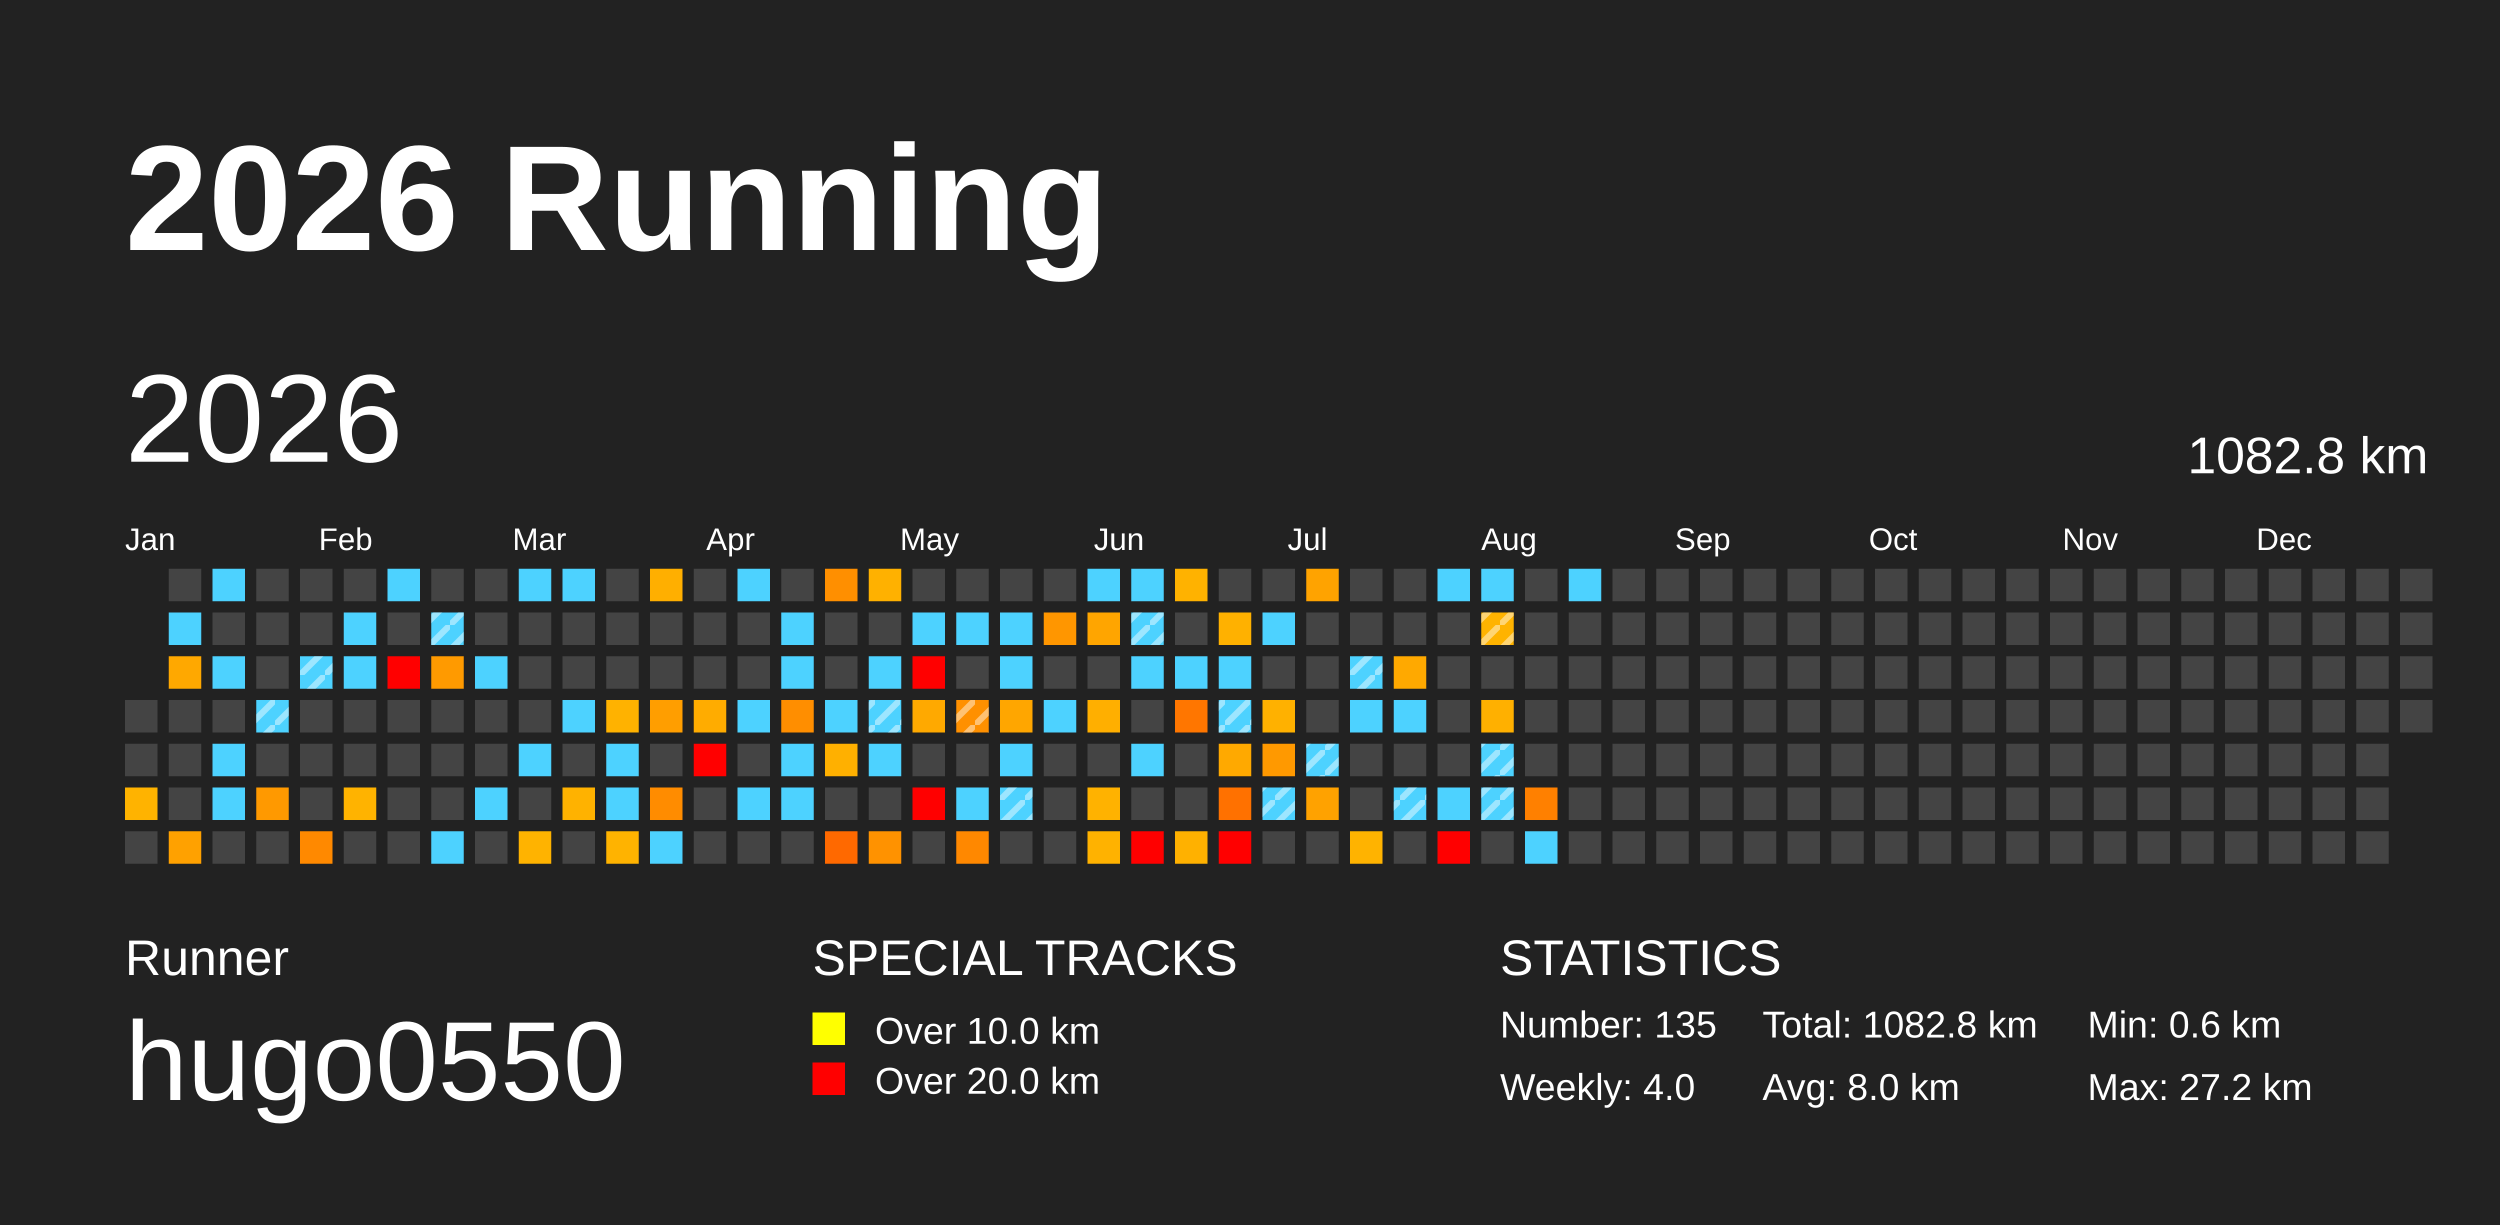
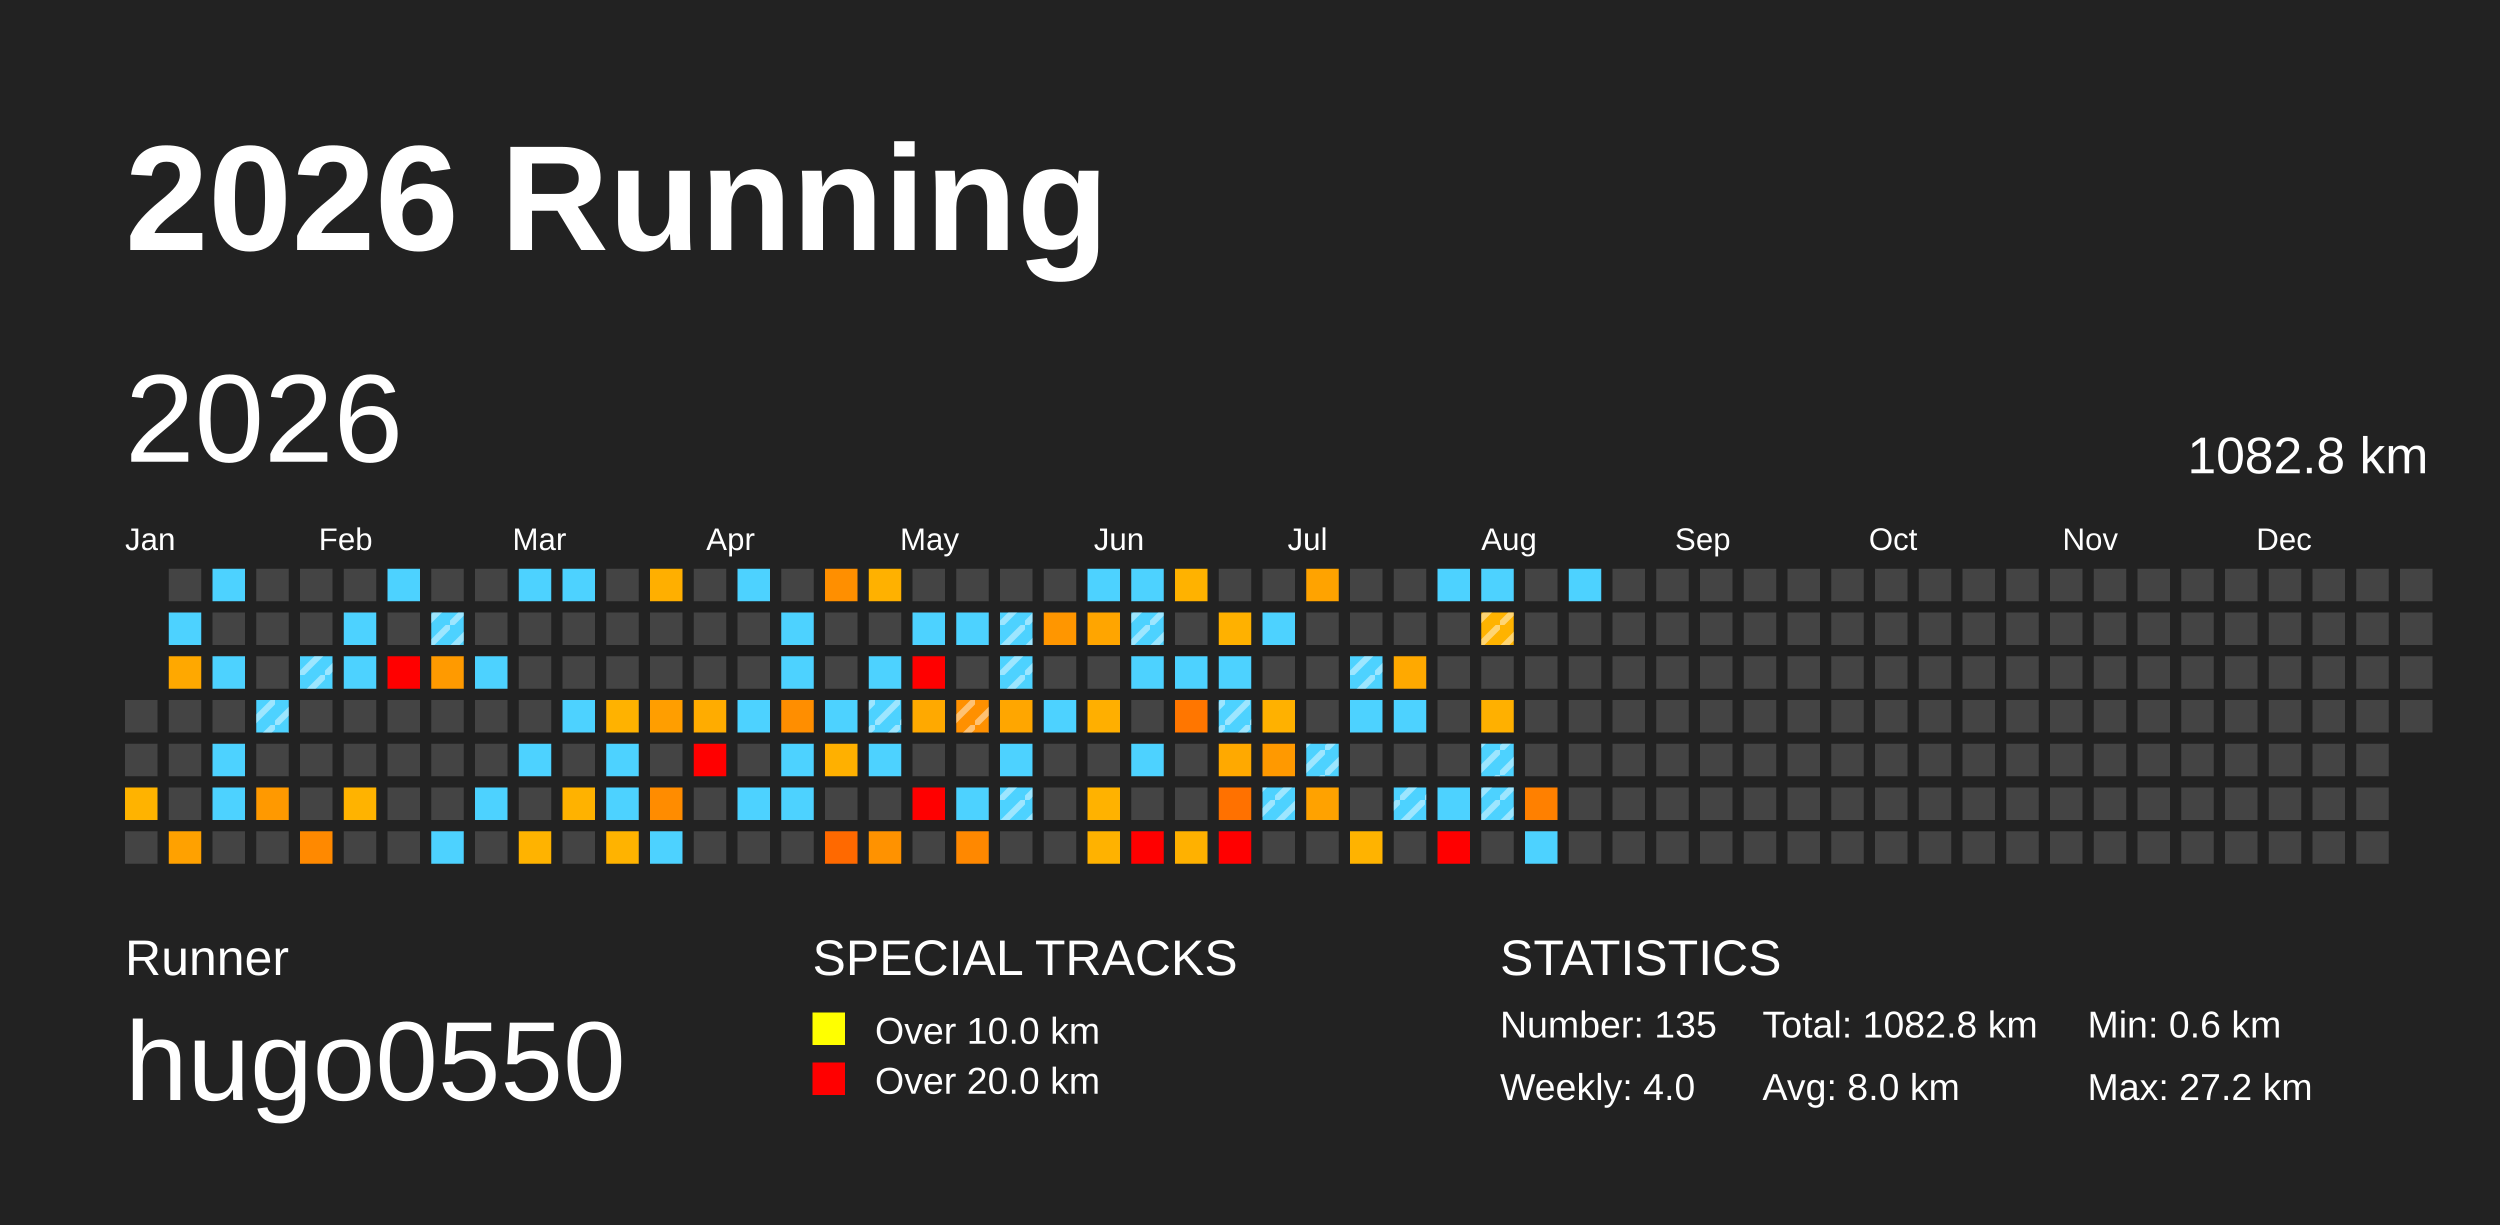
<svg xmlns="http://www.w3.org/2000/svg" baseProfile="full" height="98mm" version="1.1" viewBox="0,0,200,98" width="200mm">
  <defs>
    <pattern height="2" id="indoor-stripe" patternUnits="userSpaceOnUse" width="2">
      <line stroke="white" stroke-opacity="0.45" stroke-width="0.5" x1="0" x2="2" y1="2" y2="0" />
    </pattern>
  </defs>
  <rect fill="#222222" height="98" width="200" x="0" y="0" />
  <text fill="#FFFFFF" style="font-size:12px; font-family:Arial; font-weight:bold;" x="10" y="20">2026 Running</text>
  <text fill="#FFFFFF" style="font-size:4px; font-family:Arial" x="10" y="78">Runner</text>
  <text fill="#FFFFFF" style="font-size:9px; font-family:Arial" x="10" y="88">hugo0550</text>
  <text fill="#FFFFFF" style="font-size:4px; font-family:Arial" x="65" y="78">SPECIAL TRACKS</text>
  <rect fill="yellow" height="2.6" width="2.6" x="65" y="81" />
  <text fill="#FFFFFF" style="font-size:3px; font-family:Arial" x="70" y="83.5">Over 10.0 km</text>
  <rect fill="red" height="2.6" width="2.6" x="65" y="85" />
  <text fill="#FFFFFF" style="font-size:3px; font-family:Arial" x="70" y="87.5">Over 20.0 km</text>
  <text fill="#FFFFFF" style="font-size:4px; font-family:Arial" x="120" y="78">STATISTICS</text>
  <text fill="#FFFFFF" style="font-size:3px; font-family:Arial" x="120" y="83">Number: 135</text>
  <text fill="#FFFFFF" style="font-size:3px; font-family:Arial" x="120" y="88">Weekly: 4.0</text>
  <text fill="#FFFFFF" style="font-size:3px; font-family:Arial" x="141" y="83">Total: 1082.8 km</text>
  <text fill="#FFFFFF" style="font-size:3px; font-family:Arial" x="141" y="88">Avg: 8.0 km</text>
  <text fill="#FFFFFF" style="font-size:3px; font-family:Arial" x="167" y="83">Min: 0.6 km</text>
  <text fill="#FFFFFF" style="font-size:3px; font-family:Arial" x="167" y="88">Max: 27.2 km</text>
  <text dominant-baseline="hanging" fill="#FFFFFF" style="font-size:10.0px; font-family:Arial;" x="10" y="30">2026</text>
  <text dominant-baseline="hanging" fill="#FFFFFF" style="font-size:4.125px; font-family:Arial;" x="175" y="35">1082.8 km</text>
  <text fill="#FFFFFF" style="font-size:2.5px; font-family:Arial" x="10.0" y="44">Jan</text>
  <text fill="#FFFFFF" style="font-size:2.5px; font-family:Arial" x="25.5" y="44">Feb</text>
  <text fill="#FFFFFF" style="font-size:2.5px; font-family:Arial" x="41.0" y="44">Mar</text>
  <text fill="#FFFFFF" style="font-size:2.5px; font-family:Arial" x="56.5" y="44">Apr</text>
  <text fill="#FFFFFF" style="font-size:2.5px; font-family:Arial" x="72.0" y="44">May</text>
  <text fill="#FFFFFF" style="font-size:2.5px; font-family:Arial" x="87.5" y="44">Jun</text>
  <text fill="#FFFFFF" style="font-size:2.5px; font-family:Arial" x="103.0" y="44">Jul</text>
  <text fill="#FFFFFF" style="font-size:2.5px; font-family:Arial" x="118.5" y="44">Aug</text>
  <text fill="#FFFFFF" style="font-size:2.5px; font-family:Arial" x="134.0" y="44">Sep</text>
  <text fill="#FFFFFF" style="font-size:2.5px; font-family:Arial" x="149.5" y="44">Oct</text>
  <text fill="#FFFFFF" style="font-size:2.5px; font-family:Arial" x="165.0" y="44">Nov</text>
  <text fill="#FFFFFF" style="font-size:2.5px; font-family:Arial" x="180.5" y="44">Dec</text>
  <rect fill="#444444" height="2.6" width="2.6" x="10.0" y="56.0" />
  <rect fill="#444444" height="2.6" width="2.6" x="10.0" y="59.5" />
  <rect fill="#ffb300" height="2.6" width="2.6" x="10.0" y="63.0" />
  <rect fill="#444444" height="2.6" width="2.6" x="10.0" y="66.5" />
  <rect fill="#444444" height="2.6" width="2.6" x="13.5" y="45.5" />
  <rect fill="#4dd2ff" height="2.6" width="2.6" x="13.5" y="49.0" />
  <rect fill="#ffa800" height="2.6" width="2.6" x="13.5" y="52.5" />
  <rect fill="#444444" height="2.6" width="2.6" x="13.5" y="56.0" />
  <rect fill="#444444" height="2.6" width="2.6" x="13.5" y="59.5" />
  <rect fill="#444444" height="2.6" width="2.6" x="13.5" y="63.0" />
  <rect fill="#ffa100" height="2.6" width="2.6" x="13.5" y="66.5" />
  <rect fill="#4dd2ff" height="2.6" width="2.6" x="17.0" y="45.5" />
  <rect fill="#444444" height="2.6" width="2.6" x="17.0" y="49.0" />
  <rect fill="#4dd2ff" height="2.6" width="2.6" x="17.0" y="52.5" />
  <rect fill="#444444" height="2.6" width="2.6" x="17.0" y="56.0" />
  <rect fill="#4dd2ff" height="2.6" width="2.6" x="17.0" y="59.5" />
  <rect fill="#4dd2ff" height="2.6" width="2.6" x="17.0" y="63.0" />
  <rect fill="#444444" height="2.6" width="2.6" x="17.0" y="66.5" />
  <rect fill="#444444" height="2.6" width="2.6" x="20.5" y="45.5" />
  <rect fill="#444444" height="2.6" width="2.6" x="20.5" y="49.0" />
  <rect fill="#444444" height="2.6" width="2.6" x="20.5" y="52.5" />
  <rect fill="#4dd2ff" height="2.6" width="2.6" x="20.5" y="56.0" />
  <rect fill="url(#indoor-stripe)" height="2.6" style="pointer-events: none;" width="2.6" x="20.5" y="56.0" />
  <rect fill="#444444" height="2.6" width="2.6" x="20.5" y="59.5" />
  <rect fill="#ff9900" height="2.6" width="2.6" x="20.5" y="63.0" />
  <rect fill="#444444" height="2.6" width="2.6" x="20.5" y="66.5" />
  <rect fill="#444444" height="2.6" width="2.6" x="24.0" y="45.5" />
  <rect fill="#444444" height="2.6" width="2.6" x="24.0" y="49.0" />
  <rect fill="#4dd2ff" height="2.6" width="2.6" x="24.0" y="52.5" />
  <rect fill="url(#indoor-stripe)" height="2.6" style="pointer-events: none;" width="2.6" x="24.0" y="52.5" />
  <rect fill="#444444" height="2.6" width="2.6" x="24.0" y="56.0" />
  <rect fill="#444444" height="2.6" width="2.6" x="24.0" y="59.5" />
  <rect fill="#444444" height="2.6" width="2.6" x="24.0" y="63.0" />
  <rect fill="#ff8900" height="2.6" width="2.6" x="24.0" y="66.5" />
  <rect fill="#444444" height="2.6" width="2.6" x="27.5" y="45.5" />
  <rect fill="#4dd2ff" height="2.6" width="2.6" x="27.5" y="49.0" />
  <rect fill="#4dd2ff" height="2.6" width="2.6" x="27.5" y="52.5" />
  <rect fill="#444444" height="2.6" width="2.6" x="27.5" y="56.0" />
  <rect fill="#444444" height="2.6" width="2.6" x="27.5" y="59.5" />
  <rect fill="#ffb300" height="2.6" width="2.6" x="27.5" y="63.0" />
  <rect fill="#444444" height="2.6" width="2.6" x="27.5" y="66.5" />
  <rect fill="#4dd2ff" height="2.6" width="2.6" x="31.0" y="45.5" />
  <rect fill="#444444" height="2.6" width="2.6" x="31.0" y="49.0" />
  <rect fill="red" height="2.6" width="2.6" x="31.0" y="52.5" />
  <rect fill="#444444" height="2.6" width="2.6" x="31.0" y="56.0" />
  <rect fill="#444444" height="2.6" width="2.6" x="31.0" y="59.5" />
  <rect fill="#444444" height="2.6" width="2.6" x="31.0" y="63.0" />
  <rect fill="#444444" height="2.6" width="2.6" x="31.0" y="66.5" />
  <rect fill="#444444" height="2.6" width="2.6" x="34.5" y="45.5" />
  <rect fill="#4dd2ff" height="2.6" width="2.6" x="34.5" y="49.0" />
  <rect fill="url(#indoor-stripe)" height="2.6" style="pointer-events: none;" width="2.6" x="34.5" y="49.0" />
  <rect fill="#ff9a00" height="2.6" width="2.6" x="34.5" y="52.5" />
  <rect fill="#444444" height="2.6" width="2.6" x="34.5" y="56.0" />
  <rect fill="#444444" height="2.6" width="2.6" x="34.5" y="59.5" />
  <rect fill="#444444" height="2.6" width="2.6" x="34.5" y="63.0" />
  <rect fill="#4dd2ff" height="2.6" width="2.6" x="34.5" y="66.5" />
  <rect fill="#444444" height="2.6" width="2.6" x="38.0" y="45.5" />
  <rect fill="#444444" height="2.6" width="2.6" x="38.0" y="49.0" />
  <rect fill="#4dd2ff" height="2.6" width="2.6" x="38.0" y="52.5" />
  <rect fill="#444444" height="2.6" width="2.6" x="38.0" y="56.0" />
  <rect fill="#444444" height="2.6" width="2.6" x="38.0" y="59.5" />
  <rect fill="#4dd2ff" height="2.6" width="2.6" x="38.0" y="63.0" />
  <rect fill="#444444" height="2.6" width="2.6" x="38.0" y="66.5" />
  <rect fill="#4dd2ff" height="2.6" width="2.6" x="41.5" y="45.5" />
  <rect fill="#444444" height="2.6" width="2.6" x="41.5" y="49.0" />
  <rect fill="#444444" height="2.6" width="2.6" x="41.5" y="52.5" />
  <rect fill="#444444" height="2.6" width="2.6" x="41.5" y="56.0" />
  <rect fill="#4dd2ff" height="2.6" width="2.6" x="41.5" y="59.5" />
  <rect fill="#444444" height="2.6" width="2.6" x="41.5" y="63.0" />
  <rect fill="#ffb300" height="2.6" width="2.6" x="41.5" y="66.5" />
  <rect fill="#4dd2ff" height="2.6" width="2.6" x="45.0" y="45.5" />
  <rect fill="#444444" height="2.6" width="2.6" x="45.0" y="49.0" />
  <rect fill="#444444" height="2.6" width="2.6" x="45.0" y="52.5" />
  <rect fill="#4dd2ff" height="2.6" width="2.6" x="45.0" y="56.0" />
  <rect fill="#444444" height="2.6" width="2.6" x="45.0" y="59.5" />
  <rect fill="#ffb200" height="2.6" width="2.6" x="45.0" y="63.0" />
  <rect fill="#444444" height="2.6" width="2.6" x="45.0" y="66.5" />
  <rect fill="#444444" height="2.6" width="2.6" x="48.5" y="45.5" />
  <rect fill="#444444" height="2.6" width="2.6" x="48.5" y="49.0" />
  <rect fill="#444444" height="2.6" width="2.6" x="48.5" y="52.5" />
  <rect fill="#ffb200" height="2.6" width="2.6" x="48.5" y="56.0" />
  <rect fill="#4dd2ff" height="2.6" width="2.6" x="48.5" y="59.5" />
  <rect fill="#4dd2ff" height="2.6" width="2.6" x="48.5" y="63.0" />
  <rect fill="#ffb300" height="2.6" width="2.6" x="48.5" y="66.5" />
  <rect fill="#ffaf00" height="2.6" width="2.6" x="52.0" y="45.5" />
  <rect fill="#444444" height="2.6" width="2.6" x="52.0" y="49.0" />
  <rect fill="#444444" height="2.6" width="2.6" x="52.0" y="52.5" />
  <rect fill="#ff9e00" height="2.6" width="2.6" x="52.0" y="56.0" />
  <rect fill="#444444" height="2.6" width="2.6" x="52.0" y="59.5" />
  <rect fill="#ff8c00" height="2.6" width="2.6" x="52.0" y="63.0" />
  <rect fill="#4dd2ff" height="2.6" width="2.6" x="52.0" y="66.5" />
  <rect fill="#444444" height="2.6" width="2.6" x="55.5" y="45.5" />
  <rect fill="#444444" height="2.6" width="2.6" x="55.5" y="49.0" />
  <rect fill="#444444" height="2.6" width="2.6" x="55.5" y="52.5" />
  <rect fill="#ffac00" height="2.6" width="2.6" x="55.5" y="56.0" />
  <rect fill="red" height="2.6" width="2.6" x="55.5" y="59.5" />
  <rect fill="#444444" height="2.6" width="2.6" x="55.5" y="63.0" />
  <rect fill="#444444" height="2.6" width="2.6" x="55.5" y="66.5" />
  <rect fill="#4dd2ff" height="2.6" width="2.6" x="59.0" y="45.5" />
  <rect fill="#444444" height="2.6" width="2.6" x="59.0" y="49.0" />
  <rect fill="#444444" height="2.6" width="2.6" x="59.0" y="52.5" />
  <rect fill="#4dd2ff" height="2.6" width="2.6" x="59.0" y="56.0" />
  <rect fill="#444444" height="2.6" width="2.6" x="59.0" y="59.5" />
  <rect fill="#4dd2ff" height="2.6" width="2.6" x="59.0" y="63.0" />
  <rect fill="#444444" height="2.6" width="2.6" x="59.0" y="66.5" />
  <rect fill="#444444" height="2.6" width="2.6" x="62.5" y="45.5" />
  <rect fill="#4dd2ff" height="2.6" width="2.6" x="62.5" y="49.0" />
  <rect fill="#4dd2ff" height="2.6" width="2.6" x="62.5" y="52.5" />
  <rect fill="#ff8e00" height="2.6" width="2.6" x="62.5" y="56.0" />
  <rect fill="#4dd2ff" height="2.6" width="2.6" x="62.5" y="59.5" />
  <rect fill="#4dd2ff" height="2.6" width="2.6" x="62.5" y="63.0" />
  <rect fill="#444444" height="2.6" width="2.6" x="62.5" y="66.5" />
  <rect fill="#ff8f00" height="2.6" width="2.6" x="66.0" y="45.5" />
  <rect fill="#444444" height="2.6" width="2.6" x="66.0" y="49.0" />
  <rect fill="#444444" height="2.6" width="2.6" x="66.0" y="52.5" />
  <rect fill="#4dd2ff" height="2.6" width="2.6" x="66.0" y="56.0" />
  <rect fill="#ffb000" height="2.6" width="2.6" x="66.0" y="59.5" />
  <rect fill="#444444" height="2.6" width="2.6" x="66.0" y="63.0" />
  <rect fill="#ff6900" height="2.6" width="2.6" x="66.0" y="66.5" />
  <rect fill="#ffb100" height="2.6" width="2.6" x="69.5" y="45.5" />
  <rect fill="#444444" height="2.6" width="2.6" x="69.5" y="49.0" />
  <rect fill="#4dd2ff" height="2.6" width="2.6" x="69.5" y="52.5" />
  <rect fill="#4dd2ff" height="2.6" width="2.6" x="69.5" y="56.0" />
  <rect fill="url(#indoor-stripe)" height="2.6" style="pointer-events: none;" width="2.6" x="69.5" y="56.0" />
  <rect fill="#4dd2ff" height="2.6" width="2.6" x="69.5" y="59.5" />
  <rect fill="#444444" height="2.6" width="2.6" x="69.5" y="63.0" />
  <rect fill="#ff9200" height="2.6" width="2.6" x="69.5" y="66.5" />
  <rect fill="#444444" height="2.6" width="2.6" x="73.0" y="45.5" />
  <rect fill="#4dd2ff" height="2.6" width="2.6" x="73.0" y="49.0" />
  <rect fill="red" height="2.6" width="2.6" x="73.0" y="52.5" />
  <rect fill="#ffa900" height="2.6" width="2.6" x="73.0" y="56.0" />
  <rect fill="#444444" height="2.6" width="2.6" x="73.0" y="59.5" />
  <rect fill="red" height="2.6" width="2.6" x="73.0" y="63.0" />
  <rect fill="#444444" height="2.6" width="2.6" x="73.0" y="66.5" />
  <rect fill="#444444" height="2.6" width="2.6" x="76.5" y="45.5" />
  <rect fill="#4dd2ff" height="2.6" width="2.6" x="76.5" y="49.0" />
  <rect fill="#444444" height="2.6" width="2.6" x="76.5" y="52.5" />
  <rect fill="#ff9000" height="2.6" width="2.6" x="76.5" y="56.0" />
  <rect fill="url(#indoor-stripe)" height="2.6" style="pointer-events: none;" width="2.6" x="76.5" y="56.0" />
  <rect fill="#444444" height="2.6" width="2.6" x="76.5" y="59.5" />
  <rect fill="#4dd2ff" height="2.6" width="2.6" x="76.5" y="63.0" />
  <rect fill="#ff8800" height="2.6" width="2.6" x="76.5" y="66.5" />
  <rect fill="#444444" height="2.6" width="2.6" x="80.0" y="45.5" />
  <rect fill="#4dd2ff" height="2.6" width="2.6" x="80.0" y="49.0" />
+   <rect fill="url(#indoor-stripe)" height="2.6" style="pointer-events: none;" width="2.6" x="80.0" y="49.0" />
  <rect fill="#4dd2ff" height="2.6" width="2.6" x="80.0" y="52.5" />
+   <rect fill="url(#indoor-stripe)" height="2.6" style="pointer-events: none;" width="2.6" x="80.0" y="52.5" />
  <rect fill="#ffa600" height="2.6" width="2.6" x="80.0" y="56.0" />
  <rect fill="#4dd2ff" height="2.6" width="2.6" x="80.0" y="59.5" />
  <rect fill="#4dd2ff" height="2.6" width="2.6" x="80.0" y="63.0" />
  <rect fill="url(#indoor-stripe)" height="2.6" style="pointer-events: none;" width="2.6" x="80.0" y="63.0" />
  <rect fill="#444444" height="2.6" width="2.6" x="80.0" y="66.5" />
  <rect fill="#444444" height="2.6" width="2.6" x="83.5" y="45.5" />
  <rect fill="#ff9600" height="2.6" width="2.6" x="83.5" y="49.0" />
  <rect fill="#444444" height="2.6" width="2.6" x="83.5" y="52.5" />
  <rect fill="#4dd2ff" height="2.6" width="2.6" x="83.5" y="56.0" />
  <rect fill="#444444" height="2.6" width="2.6" x="83.5" y="59.5" />
  <rect fill="#444444" height="2.6" width="2.6" x="83.5" y="63.0" />
  <rect fill="#444444" height="2.6" width="2.6" x="83.5" y="66.5" />
  <rect fill="#4dd2ff" height="2.6" width="2.6" x="87.0" y="45.5" />
  <rect fill="#ffa500" height="2.6" width="2.6" x="87.0" y="49.0" />
  <rect fill="#444444" height="2.6" width="2.6" x="87.0" y="52.5" />
  <rect fill="#ffaf00" height="2.6" width="2.6" x="87.0" y="56.0" />
  <rect fill="#444444" height="2.6" width="2.6" x="87.0" y="59.5" />
  <rect fill="#ffb200" height="2.6" width="2.6" x="87.0" y="63.0" />
  <rect fill="#ffb200" height="2.6" width="2.6" x="87.0" y="66.5" />
  <rect fill="#4dd2ff" height="2.6" width="2.6" x="90.5" y="45.5" />
  <rect fill="#4dd2ff" height="2.6" width="2.6" x="90.5" y="49.0" />
  <rect fill="url(#indoor-stripe)" height="2.6" style="pointer-events: none;" width="2.6" x="90.5" y="49.0" />
  <rect fill="#4dd2ff" height="2.6" width="2.6" x="90.5" y="52.5" />
  <rect fill="#444444" height="2.6" width="2.6" x="90.5" y="56.0" />
  <rect fill="#4dd2ff" height="2.6" width="2.6" x="90.5" y="59.5" />
  <rect fill="#444444" height="2.6" width="2.6" x="90.5" y="63.0" />
  <rect fill="red" height="2.6" width="2.6" x="90.5" y="66.5" />
  <rect fill="#ffb200" height="2.6" width="2.6" x="94.0" y="45.5" />
  <rect fill="#444444" height="2.6" width="2.6" x="94.0" y="49.0" />
  <rect fill="#4dd2ff" height="2.6" width="2.6" x="94.0" y="52.5" />
  <rect fill="#ff7600" height="2.6" width="2.6" x="94.0" y="56.0" />
  <rect fill="#444444" height="2.6" width="2.6" x="94.0" y="59.5" />
  <rect fill="#444444" height="2.6" width="2.6" x="94.0" y="63.0" />
  <rect fill="#ffb100" height="2.6" width="2.6" x="94.0" y="66.5" />
  <rect fill="#444444" height="2.6" width="2.6" x="97.5" y="45.5" />
  <rect fill="#ffb100" height="2.6" width="2.6" x="97.5" y="49.0" />
  <rect fill="#4dd2ff" height="2.6" width="2.6" x="97.5" y="52.5" />
  <rect fill="#4dd2ff" height="2.6" width="2.6" x="97.5" y="56.0" />
  <rect fill="url(#indoor-stripe)" height="2.6" style="pointer-events: none;" width="2.6" x="97.5" y="56.0" />
  <rect fill="#ffa900" height="2.6" width="2.6" x="97.5" y="59.5" />
  <rect fill="#ff7100" height="2.6" width="2.6" x="97.5" y="63.0" />
  <rect fill="red" height="2.6" width="2.6" x="97.5" y="66.5" />
  <rect fill="#444444" height="2.6" width="2.6" x="101.0" y="45.5" />
  <rect fill="#4dd2ff" height="2.6" width="2.6" x="101.0" y="49.0" />
  <rect fill="#444444" height="2.6" width="2.6" x="101.0" y="52.5" />
  <rect fill="#ffb100" height="2.6" width="2.6" x="101.0" y="56.0" />
  <rect fill="#ff9900" height="2.6" width="2.6" x="101.0" y="59.5" />
  <rect fill="#4dd2ff" height="2.6" width="2.6" x="101.0" y="63.0" />
  <rect fill="url(#indoor-stripe)" height="2.6" style="pointer-events: none;" width="2.6" x="101.0" y="63.0" />
  <rect fill="#444444" height="2.6" width="2.6" x="101.0" y="66.5" />
  <rect fill="#ffa300" height="2.6" width="2.6" x="104.5" y="45.5" />
  <rect fill="#444444" height="2.6" width="2.6" x="104.5" y="49.0" />
  <rect fill="#444444" height="2.6" width="2.6" x="104.5" y="52.5" />
  <rect fill="#444444" height="2.6" width="2.6" x="104.5" y="56.0" />
  <rect fill="#4dd2ff" height="2.6" width="2.6" x="104.5" y="59.5" />
  <rect fill="url(#indoor-stripe)" height="2.6" style="pointer-events: none;" width="2.6" x="104.5" y="59.5" />
  <rect fill="#ffa200" height="2.6" width="2.6" x="104.5" y="63.0" />
  <rect fill="#444444" height="2.6" width="2.6" x="104.5" y="66.5" />
  <rect fill="#444444" height="2.6" width="2.6" x="108.0" y="45.5" />
  <rect fill="#444444" height="2.6" width="2.6" x="108.0" y="49.0" />
  <rect fill="#4dd2ff" height="2.6" width="2.6" x="108.0" y="52.5" />
  <rect fill="url(#indoor-stripe)" height="2.6" style="pointer-events: none;" width="2.6" x="108.0" y="52.5" />
  <rect fill="#4dd2ff" height="2.6" width="2.6" x="108.0" y="56.0" />
  <rect fill="#444444" height="2.6" width="2.6" x="108.0" y="59.5" />
  <rect fill="#444444" height="2.6" width="2.6" x="108.0" y="63.0" />
  <rect fill="#ffb300" height="2.6" width="2.6" x="108.0" y="66.5" />
  <rect fill="#444444" height="2.6" width="2.6" x="111.5" y="45.5" />
  <rect fill="#444444" height="2.6" width="2.6" x="111.5" y="49.0" />
  <rect fill="#ffa900" height="2.6" width="2.6" x="111.5" y="52.5" />
  <rect fill="#4dd2ff" height="2.6" width="2.6" x="111.5" y="56.0" />
  <rect fill="#444444" height="2.6" width="2.6" x="111.5" y="59.5" />
  <rect fill="#4dd2ff" height="2.6" width="2.6" x="111.5" y="63.0" />
  <rect fill="url(#indoor-stripe)" height="2.6" style="pointer-events: none;" width="2.6" x="111.5" y="63.0" />
  <rect fill="#444444" height="2.6" width="2.6" x="111.5" y="66.5" />
  <rect fill="#4dd2ff" height="2.6" width="2.6" x="115.0" y="45.5" />
  <rect fill="#444444" height="2.6" width="2.6" x="115.0" y="49.0" />
  <rect fill="#444444" height="2.6" width="2.6" x="115.0" y="52.5" />
  <rect fill="#444444" height="2.6" width="2.6" x="115.0" y="56.0" />
  <rect fill="#444444" height="2.6" width="2.6" x="115.0" y="59.5" />
  <rect fill="#4dd2ff" height="2.6" width="2.6" x="115.0" y="63.0" />
  <rect fill="red" height="2.6" width="2.6" x="115.0" y="66.5" />
  <rect fill="#4dd2ff" height="2.6" width="2.6" x="118.5" y="45.5" />
  <rect fill="#ffb300" height="2.6" width="2.6" x="118.5" y="49.0" />
  <rect fill="url(#indoor-stripe)" height="2.6" style="pointer-events: none;" width="2.6" x="118.5" y="49.0" />
  <rect fill="#444444" height="2.6" width="2.6" x="118.5" y="52.5" />
  <rect fill="#ffb000" height="2.6" width="2.6" x="118.5" y="56.0" />
  <rect fill="#4dd2ff" height="2.6" width="2.6" x="118.5" y="59.5" />
  <rect fill="url(#indoor-stripe)" height="2.6" style="pointer-events: none;" width="2.6" x="118.5" y="59.5" />
  <rect fill="#4dd2ff" height="2.6" width="2.6" x="118.5" y="63.0" />
  <rect fill="url(#indoor-stripe)" height="2.6" style="pointer-events: none;" width="2.6" x="118.5" y="63.0" />
  <rect fill="#444444" height="2.6" width="2.6" x="118.5" y="66.5" />
  <rect fill="#444444" height="2.6" width="2.6" x="122.0" y="45.5" />
  <rect fill="#444444" height="2.6" width="2.6" x="122.0" y="49.0" />
  <rect fill="#444444" height="2.6" width="2.6" x="122.0" y="52.5" />
  <rect fill="#444444" height="2.6" width="2.6" x="122.0" y="56.0" />
  <rect fill="#444444" height="2.6" width="2.6" x="122.0" y="59.5" />
  <rect fill="#ff8000" height="2.6" width="2.6" x="122.0" y="63.0" />
  <rect fill="#4dd2ff" height="2.6" width="2.6" x="122.0" y="66.5" />
  <rect fill="#4dd2ff" height="2.6" width="2.6" x="125.5" y="45.5" />
  <rect fill="#444444" height="2.6" width="2.6" x="125.5" y="49.0" />
  <rect fill="#444444" height="2.6" width="2.6" x="125.5" y="52.5" />
  <rect fill="#444444" height="2.6" width="2.6" x="125.5" y="56.0" />
  <rect fill="#444444" height="2.6" width="2.6" x="125.5" y="59.5" />
  <rect fill="#444444" height="2.6" width="2.6" x="125.5" y="63.0" />
  <rect fill="#444444" height="2.6" width="2.6" x="125.5" y="66.5" />
  <rect fill="#444444" height="2.6" width="2.6" x="129.0" y="45.5" />
  <rect fill="#444444" height="2.6" width="2.6" x="129.0" y="49.0" />
  <rect fill="#444444" height="2.6" width="2.6" x="129.0" y="52.5" />
  <rect fill="#444444" height="2.6" width="2.6" x="129.0" y="56.0" />
  <rect fill="#444444" height="2.6" width="2.6" x="129.0" y="59.5" />
  <rect fill="#444444" height="2.6" width="2.6" x="129.0" y="63.0" />
  <rect fill="#444444" height="2.6" width="2.6" x="129.0" y="66.5" />
  <rect fill="#444444" height="2.6" width="2.6" x="132.5" y="45.5" />
  <rect fill="#444444" height="2.6" width="2.6" x="132.5" y="49.0" />
  <rect fill="#444444" height="2.6" width="2.6" x="132.5" y="52.5" />
  <rect fill="#444444" height="2.6" width="2.6" x="132.5" y="56.0" />
  <rect fill="#444444" height="2.6" width="2.6" x="132.5" y="59.5" />
  <rect fill="#444444" height="2.6" width="2.6" x="132.5" y="63.0" />
  <rect fill="#444444" height="2.6" width="2.6" x="132.5" y="66.5" />
  <rect fill="#444444" height="2.6" width="2.6" x="136.0" y="45.5" />
  <rect fill="#444444" height="2.6" width="2.6" x="136.0" y="49.0" />
  <rect fill="#444444" height="2.6" width="2.6" x="136.0" y="52.5" />
  <rect fill="#444444" height="2.6" width="2.6" x="136.0" y="56.0" />
  <rect fill="#444444" height="2.6" width="2.6" x="136.0" y="59.5" />
  <rect fill="#444444" height="2.6" width="2.6" x="136.0" y="63.0" />
  <rect fill="#444444" height="2.6" width="2.6" x="136.0" y="66.5" />
  <rect fill="#444444" height="2.6" width="2.6" x="139.5" y="45.5" />
  <rect fill="#444444" height="2.6" width="2.6" x="139.5" y="49.0" />
  <rect fill="#444444" height="2.6" width="2.6" x="139.5" y="52.5" />
  <rect fill="#444444" height="2.6" width="2.6" x="139.5" y="56.0" />
  <rect fill="#444444" height="2.6" width="2.6" x="139.5" y="59.5" />
  <rect fill="#444444" height="2.6" width="2.6" x="139.5" y="63.0" />
  <rect fill="#444444" height="2.6" width="2.6" x="139.5" y="66.5" />
  <rect fill="#444444" height="2.6" width="2.6" x="143.0" y="45.5" />
  <rect fill="#444444" height="2.6" width="2.6" x="143.0" y="49.0" />
  <rect fill="#444444" height="2.6" width="2.6" x="143.0" y="52.5" />
  <rect fill="#444444" height="2.6" width="2.6" x="143.0" y="56.0" />
  <rect fill="#444444" height="2.6" width="2.6" x="143.0" y="59.5" />
  <rect fill="#444444" height="2.6" width="2.6" x="143.0" y="63.0" />
  <rect fill="#444444" height="2.6" width="2.6" x="143.0" y="66.5" />
  <rect fill="#444444" height="2.6" width="2.6" x="146.5" y="45.5" />
  <rect fill="#444444" height="2.6" width="2.6" x="146.5" y="49.0" />
  <rect fill="#444444" height="2.6" width="2.6" x="146.5" y="52.5" />
  <rect fill="#444444" height="2.6" width="2.6" x="146.5" y="56.0" />
  <rect fill="#444444" height="2.6" width="2.6" x="146.5" y="59.5" />
  <rect fill="#444444" height="2.6" width="2.6" x="146.5" y="63.0" />
  <rect fill="#444444" height="2.6" width="2.6" x="146.5" y="66.5" />
  <rect fill="#444444" height="2.6" width="2.6" x="150.0" y="45.5" />
  <rect fill="#444444" height="2.6" width="2.6" x="150.0" y="49.0" />
  <rect fill="#444444" height="2.6" width="2.6" x="150.0" y="52.5" />
  <rect fill="#444444" height="2.6" width="2.6" x="150.0" y="56.0" />
  <rect fill="#444444" height="2.6" width="2.6" x="150.0" y="59.5" />
  <rect fill="#444444" height="2.6" width="2.6" x="150.0" y="63.0" />
  <rect fill="#444444" height="2.6" width="2.6" x="150.0" y="66.5" />
  <rect fill="#444444" height="2.6" width="2.6" x="153.5" y="45.5" />
  <rect fill="#444444" height="2.6" width="2.6" x="153.5" y="49.0" />
  <rect fill="#444444" height="2.6" width="2.6" x="153.5" y="52.5" />
  <rect fill="#444444" height="2.6" width="2.6" x="153.5" y="56.0" />
  <rect fill="#444444" height="2.6" width="2.6" x="153.5" y="59.5" />
  <rect fill="#444444" height="2.6" width="2.6" x="153.5" y="63.0" />
  <rect fill="#444444" height="2.6" width="2.6" x="153.5" y="66.5" />
  <rect fill="#444444" height="2.6" width="2.6" x="157.0" y="45.5" />
  <rect fill="#444444" height="2.6" width="2.6" x="157.0" y="49.0" />
  <rect fill="#444444" height="2.6" width="2.6" x="157.0" y="52.5" />
  <rect fill="#444444" height="2.6" width="2.6" x="157.0" y="56.0" />
  <rect fill="#444444" height="2.6" width="2.6" x="157.0" y="59.5" />
  <rect fill="#444444" height="2.6" width="2.6" x="157.0" y="63.0" />
  <rect fill="#444444" height="2.6" width="2.6" x="157.0" y="66.5" />
  <rect fill="#444444" height="2.6" width="2.6" x="160.5" y="45.5" />
  <rect fill="#444444" height="2.6" width="2.6" x="160.5" y="49.0" />
  <rect fill="#444444" height="2.6" width="2.6" x="160.5" y="52.5" />
  <rect fill="#444444" height="2.6" width="2.6" x="160.5" y="56.0" />
  <rect fill="#444444" height="2.6" width="2.6" x="160.5" y="59.5" />
  <rect fill="#444444" height="2.6" width="2.6" x="160.5" y="63.0" />
  <rect fill="#444444" height="2.6" width="2.6" x="160.5" y="66.5" />
  <rect fill="#444444" height="2.6" width="2.6" x="164.0" y="45.5" />
  <rect fill="#444444" height="2.6" width="2.6" x="164.0" y="49.0" />
  <rect fill="#444444" height="2.6" width="2.6" x="164.0" y="52.5" />
  <rect fill="#444444" height="2.6" width="2.6" x="164.0" y="56.0" />
  <rect fill="#444444" height="2.6" width="2.6" x="164.0" y="59.5" />
  <rect fill="#444444" height="2.6" width="2.6" x="164.0" y="63.0" />
  <rect fill="#444444" height="2.6" width="2.6" x="164.0" y="66.5" />
  <rect fill="#444444" height="2.6" width="2.6" x="167.5" y="45.5" />
  <rect fill="#444444" height="2.6" width="2.6" x="167.5" y="49.0" />
  <rect fill="#444444" height="2.6" width="2.6" x="167.5" y="52.5" />
  <rect fill="#444444" height="2.6" width="2.6" x="167.5" y="56.0" />
  <rect fill="#444444" height="2.6" width="2.6" x="167.5" y="59.5" />
  <rect fill="#444444" height="2.6" width="2.6" x="167.5" y="63.0" />
  <rect fill="#444444" height="2.6" width="2.6" x="167.5" y="66.5" />
  <rect fill="#444444" height="2.6" width="2.6" x="171.0" y="45.5" />
  <rect fill="#444444" height="2.6" width="2.6" x="171.0" y="49.0" />
  <rect fill="#444444" height="2.6" width="2.6" x="171.0" y="52.5" />
  <rect fill="#444444" height="2.6" width="2.6" x="171.0" y="56.0" />
  <rect fill="#444444" height="2.6" width="2.6" x="171.0" y="59.5" />
  <rect fill="#444444" height="2.6" width="2.6" x="171.0" y="63.0" />
  <rect fill="#444444" height="2.6" width="2.6" x="171.0" y="66.5" />
  <rect fill="#444444" height="2.6" width="2.6" x="174.5" y="45.5" />
  <rect fill="#444444" height="2.6" width="2.6" x="174.5" y="49.0" />
  <rect fill="#444444" height="2.6" width="2.6" x="174.5" y="52.5" />
  <rect fill="#444444" height="2.6" width="2.6" x="174.5" y="56.0" />
  <rect fill="#444444" height="2.6" width="2.6" x="174.5" y="59.5" />
  <rect fill="#444444" height="2.6" width="2.6" x="174.5" y="63.0" />
  <rect fill="#444444" height="2.6" width="2.6" x="174.5" y="66.5" />
  <rect fill="#444444" height="2.6" width="2.6" x="178.0" y="45.5" />
  <rect fill="#444444" height="2.6" width="2.6" x="178.0" y="49.0" />
  <rect fill="#444444" height="2.6" width="2.6" x="178.0" y="52.5" />
  <rect fill="#444444" height="2.6" width="2.6" x="178.0" y="56.0" />
  <rect fill="#444444" height="2.6" width="2.6" x="178.0" y="59.5" />
  <rect fill="#444444" height="2.6" width="2.6" x="178.0" y="63.0" />
  <rect fill="#444444" height="2.6" width="2.6" x="178.0" y="66.5" />
  <rect fill="#444444" height="2.6" width="2.6" x="181.5" y="45.5" />
  <rect fill="#444444" height="2.6" width="2.6" x="181.5" y="49.0" />
  <rect fill="#444444" height="2.6" width="2.6" x="181.5" y="52.5" />
  <rect fill="#444444" height="2.6" width="2.6" x="181.5" y="56.0" />
  <rect fill="#444444" height="2.6" width="2.6" x="181.5" y="59.5" />
  <rect fill="#444444" height="2.6" width="2.6" x="181.5" y="63.0" />
  <rect fill="#444444" height="2.6" width="2.6" x="181.5" y="66.5" />
  <rect fill="#444444" height="2.6" width="2.6" x="185.0" y="45.5" />
  <rect fill="#444444" height="2.6" width="2.6" x="185.0" y="49.0" />
  <rect fill="#444444" height="2.6" width="2.6" x="185.0" y="52.5" />
  <rect fill="#444444" height="2.6" width="2.6" x="185.0" y="56.0" />
  <rect fill="#444444" height="2.6" width="2.6" x="185.0" y="59.5" />
  <rect fill="#444444" height="2.6" width="2.6" x="185.0" y="63.0" />
  <rect fill="#444444" height="2.6" width="2.6" x="185.0" y="66.5" />
  <rect fill="#444444" height="2.6" width="2.6" x="188.5" y="45.5" />
  <rect fill="#444444" height="2.6" width="2.6" x="188.5" y="49.0" />
  <rect fill="#444444" height="2.6" width="2.6" x="188.5" y="52.5" />
  <rect fill="#444444" height="2.6" width="2.6" x="188.5" y="56.0" />
  <rect fill="#444444" height="2.6" width="2.6" x="188.5" y="59.5" />
  <rect fill="#444444" height="2.6" width="2.6" x="188.5" y="63.0" />
  <rect fill="#444444" height="2.6" width="2.6" x="188.5" y="66.5" />
  <rect fill="#444444" height="2.6" width="2.6" x="192.0" y="45.5" />
  <rect fill="#444444" height="2.6" width="2.6" x="192.0" y="49.0" />
  <rect fill="#444444" height="2.6" width="2.6" x="192.0" y="52.5" />
  <rect fill="#444444" height="2.6" width="2.6" x="192.0" y="56.0" />
</svg>
